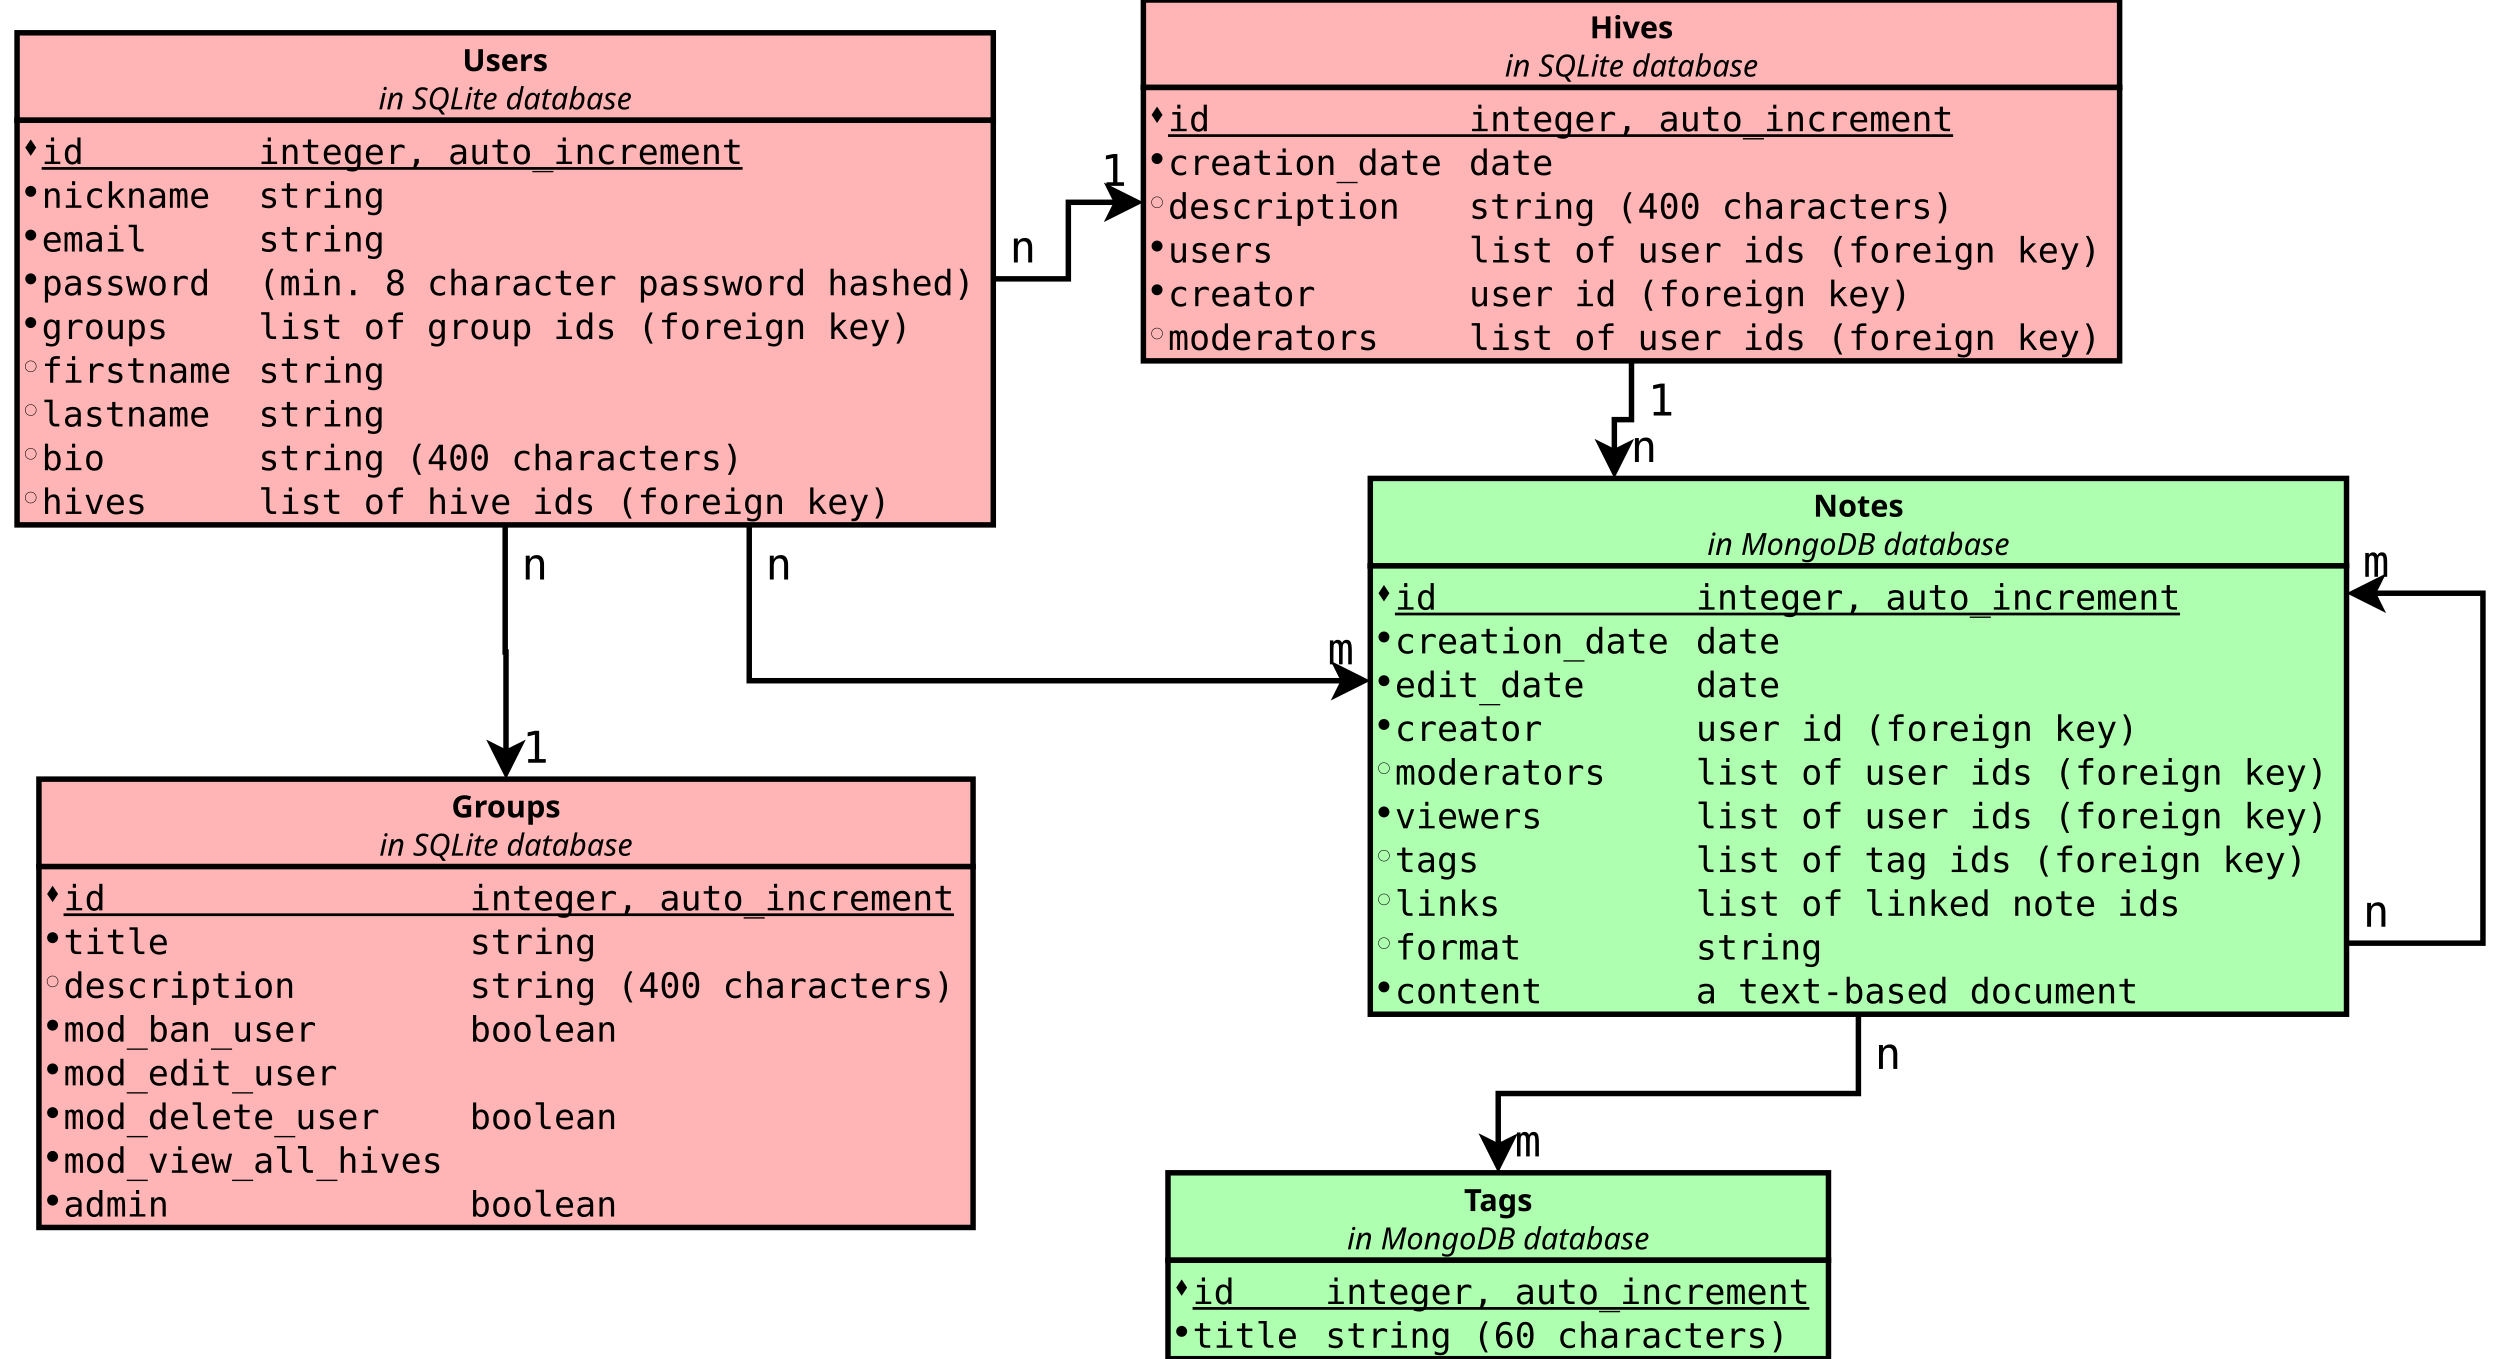
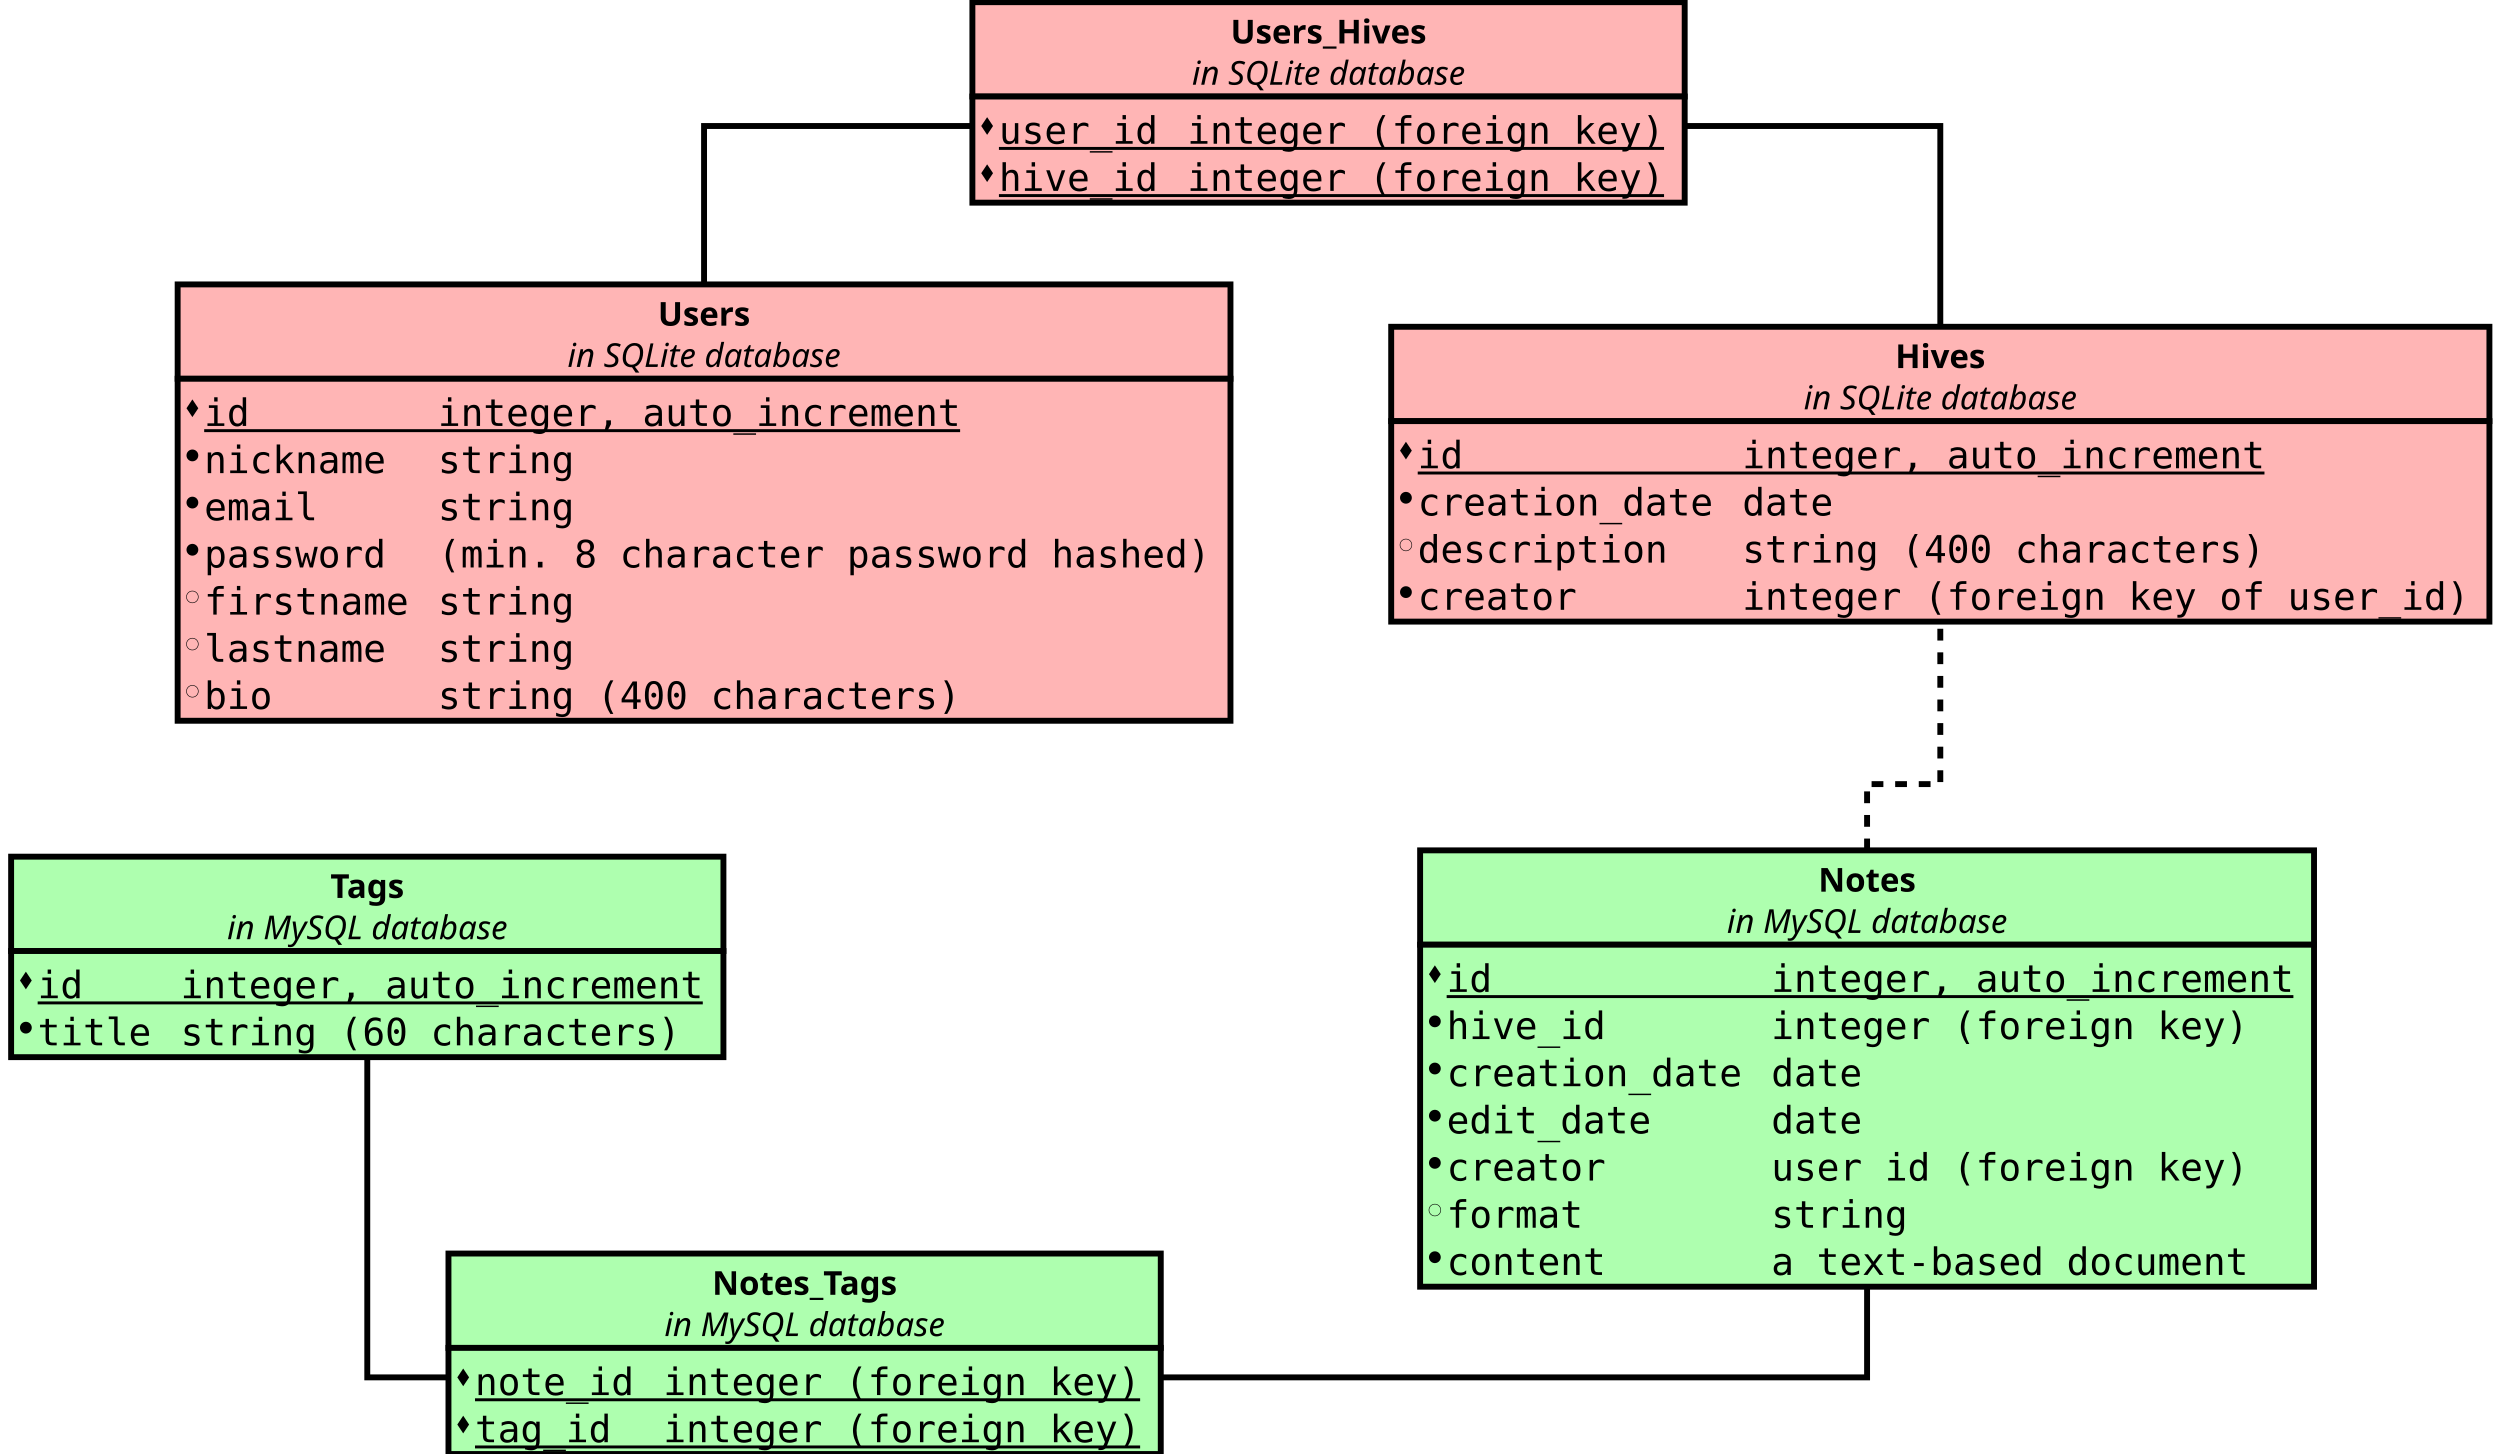
- <svg xmlns="http://www.w3.org/2000/svg" width="46cm" height="25cm" viewBox="-172 13 902 497">
+ <svg xmlns="http://www.w3.org/2000/svg" width="43cm" height="25cm" viewBox="-151 -104 841 493">
  <g>
-     <rect style="fill: #ffb5b5" x="-172" y="25" width="357.1" height="32" />
-     <rect style="fill: none; fill-opacity:0; stroke-width: 2; stroke: #000000" x="-172" y="25" width="357.1" height="32" />
-     <text font-size="11.2" style="fill: #000000;text-anchor:middle;font-family:sans-serif;font-style:normal;font-weight:700" x="6.55" y="39">Users</text>
-     <text font-size="11.2" style="fill: #000000;text-anchor:middle;font-family:sans-serif;font-style:italic;font-weight:normal" x="6.55" y="53">in SQLite database</text>
-     <rect style="fill: #ffb5b5" x="-172" y="57" width="357.1" height="148" />
-     <rect style="fill: none; fill-opacity:0; stroke-width: 2; stroke: #000000" x="-172" y="57" width="357.1" height="148" />
-     <polygon style="fill: #000000" points="-169,67 -167,70 -165,67 -167,64 " />
-     <text font-size="12.8" style="fill: #000000;text-anchor:start;font-family:monospace;font-style:normal;font-weight:normal" x="-163" y="73">id</text>
-     <text font-size="12.8" style="fill: #000000;text-anchor:start;font-family:monospace;font-style:normal;font-weight:normal" x="-83.7" y="73">integer, auto_increment</text>
-     <line style="fill: none; fill-opacity:0; stroke-width: 1; stroke: #000000" x1="-163" y1="74.6" x2="93.4" y2="74.6" />
-     <ellipse style="fill: #000000" cx="-167" cy="83" rx="2" ry="2" />
-     <text font-size="12.8" style="fill: #000000;text-anchor:start;font-family:monospace;font-style:normal;font-weight:normal" x="-163" y="89">nickname</text>
-     <text font-size="12.8" style="fill: #000000;text-anchor:start;font-family:monospace;font-style:normal;font-weight:normal" x="-83.7" y="89">string</text>
-     <ellipse style="fill: #000000" cx="-167" cy="99" rx="2" ry="2" />
-     <text font-size="12.8" style="fill: #000000;text-anchor:start;font-family:monospace;font-style:normal;font-weight:normal" x="-163" y="105">email</text>
-     <text font-size="12.8" style="fill: #000000;text-anchor:start;font-family:monospace;font-style:normal;font-weight:normal" x="-83.7" y="105">string</text>
-     <ellipse style="fill: #000000" cx="-167" cy="115" rx="2" ry="2" />
-     <text font-size="12.8" style="fill: #000000;text-anchor:start;font-family:monospace;font-style:normal;font-weight:normal" x="-163" y="121">password</text>
-     <text font-size="12.8" style="fill: #000000;text-anchor:start;font-family:monospace;font-style:normal;font-weight:normal" x="-83.7" y="121">(min. 8 character password hashed)</text>
-     <ellipse style="fill: #000000" cx="-167" cy="131" rx="2" ry="2" />
-     <text font-size="12.8" style="fill: #000000;text-anchor:start;font-family:monospace;font-style:normal;font-weight:normal" x="-163" y="137">groups</text>
-     <text font-size="12.8" style="fill: #000000;text-anchor:start;font-family:monospace;font-style:normal;font-weight:normal" x="-83.7" y="137">list of group ids (foreign key)</text>
-     <ellipse style="fill: none; fill-opacity:0; stroke-width: 0.2; stroke: #000000" cx="-167" cy="147" rx="2" ry="2" />
-     <text font-size="12.8" style="fill: #000000;text-anchor:start;font-family:monospace;font-style:normal;font-weight:normal" x="-163" y="153">firstname</text>
-     <text font-size="12.8" style="fill: #000000;text-anchor:start;font-family:monospace;font-style:normal;font-weight:normal" x="-83.7" y="153">string</text>
-     <ellipse style="fill: none; fill-opacity:0; stroke-width: 0.2; stroke: #000000" cx="-167" cy="163" rx="2" ry="2" />
-     <text font-size="12.8" style="fill: #000000;text-anchor:start;font-family:monospace;font-style:normal;font-weight:normal" x="-163" y="169">lastname</text>
-     <text font-size="12.8" style="fill: #000000;text-anchor:start;font-family:monospace;font-style:normal;font-weight:normal" x="-83.7" y="169">string</text>
-     <ellipse style="fill: none; fill-opacity:0; stroke-width: 0.2; stroke: #000000" cx="-167" cy="179" rx="2" ry="2" />
-     <text font-size="12.8" style="fill: #000000;text-anchor:start;font-family:monospace;font-style:normal;font-weight:normal" x="-163" y="185">bio</text>
-     <text font-size="12.8" style="fill: #000000;text-anchor:start;font-family:monospace;font-style:normal;font-weight:normal" x="-83.7" y="185">string (400 characters)</text>
-     <ellipse style="fill: none; fill-opacity:0; stroke-width: 0.2; stroke: #000000" cx="-167" cy="195" rx="2" ry="2" />
-     <text font-size="12.8" style="fill: #000000;text-anchor:start;font-family:monospace;font-style:normal;font-weight:normal" x="-163" y="201">hives</text>
-     <text font-size="12.8" style="fill: #000000;text-anchor:start;font-family:monospace;font-style:normal;font-weight:normal" x="-83.7" y="201">list of hive ids (foreign key)</text>
+     <rect style="fill: #ffb5b5" x="-94.224" y="-7.53" width="357.1" height="32" />
+     <rect style="fill: none; fill-opacity:0; stroke-width: 2; stroke: #000000" x="-94.224" y="-7.53" width="357.1" height="32" />
+     <text font-size="11.2" style="fill: #000000;text-anchor:middle;font-family:sans-serif;font-style:normal;font-weight:700" x="84.326" y="6.47">Users</text>
+     <text font-size="11.2" style="fill: #000000;text-anchor:middle;font-family:sans-serif;font-style:italic;font-weight:normal" x="84.326" y="20.47">in SQLite database</text>
+     <rect style="fill: #ffb5b5" x="-94.224" y="24.47" width="357.1" height="116" />
+     <rect style="fill: none; fill-opacity:0; stroke-width: 2; stroke: #000000" x="-94.224" y="24.47" width="357.1" height="116" />
+     <polygon style="fill: #000000" points="-91.224,34.47 -89.224,37.47 -87.224,34.47 -89.224,31.47 " />
+     <text font-size="12.8" style="fill: #000000;text-anchor:start;font-family:monospace;font-style:normal;font-weight:normal" x="-85.224" y="40.47">id</text>
+     <text font-size="12.8" style="fill: #000000;text-anchor:start;font-family:monospace;font-style:normal;font-weight:normal" x="-5.924" y="40.47">integer, auto_increment</text>
+     <line style="fill: none; fill-opacity:0; stroke-width: 1; stroke: #000000" x1="-85.224" y1="42.07" x2="171.176" y2="42.07" />
+     <ellipse style="fill: #000000" cx="-89.224" cy="50.47" rx="2" ry="2" />
+     <text font-size="12.8" style="fill: #000000;text-anchor:start;font-family:monospace;font-style:normal;font-weight:normal" x="-85.224" y="56.47">nickname</text>
+     <text font-size="12.8" style="fill: #000000;text-anchor:start;font-family:monospace;font-style:normal;font-weight:normal" x="-5.924" y="56.47">string</text>
+     <ellipse style="fill: #000000" cx="-89.224" cy="66.47" rx="2" ry="2" />
+     <text font-size="12.8" style="fill: #000000;text-anchor:start;font-family:monospace;font-style:normal;font-weight:normal" x="-85.224" y="72.47">email</text>
+     <text font-size="12.8" style="fill: #000000;text-anchor:start;font-family:monospace;font-style:normal;font-weight:normal" x="-5.924" y="72.47">string</text>
+     <ellipse style="fill: #000000" cx="-89.224" cy="82.47" rx="2" ry="2" />
+     <text font-size="12.8" style="fill: #000000;text-anchor:start;font-family:monospace;font-style:normal;font-weight:normal" x="-85.224" y="88.47">password</text>
+     <text font-size="12.8" style="fill: #000000;text-anchor:start;font-family:monospace;font-style:normal;font-weight:normal" x="-5.924" y="88.47">(min. 8 character password hashed)</text>
+     <ellipse style="fill: none; fill-opacity:0; stroke-width: 0.2; stroke: #000000" cx="-89.224" cy="98.47" rx="2" ry="2" />
+     <text font-size="12.8" style="fill: #000000;text-anchor:start;font-family:monospace;font-style:normal;font-weight:normal" x="-85.224" y="104.47">firstname</text>
+     <text font-size="12.8" style="fill: #000000;text-anchor:start;font-family:monospace;font-style:normal;font-weight:normal" x="-5.924" y="104.47">string</text>
+     <ellipse style="fill: none; fill-opacity:0; stroke-width: 0.2; stroke: #000000" cx="-89.224" cy="114.47" rx="2" ry="2" />
+     <text font-size="12.8" style="fill: #000000;text-anchor:start;font-family:monospace;font-style:normal;font-weight:normal" x="-85.224" y="120.47">lastname</text>
+     <text font-size="12.8" style="fill: #000000;text-anchor:start;font-family:monospace;font-style:normal;font-weight:normal" x="-5.924" y="120.47">string</text>
+     <ellipse style="fill: none; fill-opacity:0; stroke-width: 0.2; stroke: #000000" cx="-89.224" cy="130.47" rx="2" ry="2" />
+     <text font-size="12.8" style="fill: #000000;text-anchor:start;font-family:monospace;font-style:normal;font-weight:normal" x="-85.224" y="136.47">bio</text>
+     <text font-size="12.8" style="fill: #000000;text-anchor:start;font-family:monospace;font-style:normal;font-weight:normal" x="-5.924" y="136.47">string (400 characters)</text>
  </g>
  <g>
-     <rect style="fill: #ffb5b5" x="-164" y="298" width="341.7" height="32" />
-     <rect style="fill: none; fill-opacity:0; stroke-width: 2; stroke: #000000" x="-164" y="298" width="341.7" height="32" />
-     <text font-size="11.2" style="fill: #000000;text-anchor:middle;font-family:sans-serif;font-style:normal;font-weight:700" x="6.85" y="312">Groups</text>
-     <text font-size="11.2" style="fill: #000000;text-anchor:middle;font-family:sans-serif;font-style:italic;font-weight:normal" x="6.85" y="326">in SQLite database</text>
-     <rect style="fill: #ffb5b5" x="-164" y="330" width="341.7" height="132" />
-     <rect style="fill: none; fill-opacity:0; stroke-width: 2; stroke: #000000" x="-164" y="330" width="341.7" height="132" />
-     <polygon style="fill: #000000" points="-161,340 -159,343 -157,340 -159,337 " />
-     <text font-size="12.8" style="fill: #000000;text-anchor:start;font-family:monospace;font-style:normal;font-weight:normal" x="-155" y="346">id</text>
-     <text font-size="12.8" style="fill: #000000;text-anchor:start;font-family:monospace;font-style:normal;font-weight:normal" x="-6.4" y="346">integer, auto_increment</text>
-     <line style="fill: none; fill-opacity:0; stroke-width: 1; stroke: #000000" x1="-155" y1="347.6" x2="170.7" y2="347.6" />
-     <ellipse style="fill: #000000" cx="-159" cy="356" rx="2" ry="2" />
-     <text font-size="12.8" style="fill: #000000;text-anchor:start;font-family:monospace;font-style:normal;font-weight:normal" x="-155" y="362">title</text>
-     <text font-size="12.8" style="fill: #000000;text-anchor:start;font-family:monospace;font-style:normal;font-weight:normal" x="-6.4" y="362">string</text>
-     <ellipse style="fill: none; fill-opacity:0; stroke-width: 0.2; stroke: #000000" cx="-159" cy="372" rx="2" ry="2" />
-     <text font-size="12.8" style="fill: #000000;text-anchor:start;font-family:monospace;font-style:normal;font-weight:normal" x="-155" y="378">description</text>
-     <text font-size="12.8" style="fill: #000000;text-anchor:start;font-family:monospace;font-style:normal;font-weight:normal" x="-6.4" y="378">string (400 characters)</text>
-     <ellipse style="fill: #000000" cx="-159" cy="388" rx="2" ry="2" />
-     <text font-size="12.8" style="fill: #000000;text-anchor:start;font-family:monospace;font-style:normal;font-weight:normal" x="-155" y="394">mod_ban_user</text>
-     <text font-size="12.8" style="fill: #000000;text-anchor:start;font-family:monospace;font-style:normal;font-weight:normal" x="-6.4" y="394">boolean</text>
-     <ellipse style="fill: #000000" cx="-159" cy="404" rx="2" ry="2" />
-     <text font-size="12.8" style="fill: #000000;text-anchor:start;font-family:monospace;font-style:normal;font-weight:normal" x="-155" y="410">mod_edit_user</text>
-     <ellipse style="fill: #000000" cx="-159" cy="420" rx="2" ry="2" />
-     <text font-size="12.8" style="fill: #000000;text-anchor:start;font-family:monospace;font-style:normal;font-weight:normal" x="-155" y="426">mod_delete_user</text>
-     <text font-size="12.8" style="fill: #000000;text-anchor:start;font-family:monospace;font-style:normal;font-weight:normal" x="-6.4" y="426">boolean</text>
-     <ellipse style="fill: #000000" cx="-159" cy="436" rx="2" ry="2" />
-     <text font-size="12.8" style="fill: #000000;text-anchor:start;font-family:monospace;font-style:normal;font-weight:normal" x="-155" y="442">mod_view_all_hives</text>
-     <ellipse style="fill: #000000" cx="-159" cy="452" rx="2" ry="2" />
-     <text font-size="12.8" style="fill: #000000;text-anchor:start;font-family:monospace;font-style:normal;font-weight:normal" x="-155" y="458">admin</text>
-     <text font-size="12.8" style="fill: #000000;text-anchor:start;font-family:monospace;font-style:normal;font-weight:normal" x="-6.4" y="458">boolean</text>
+     <rect style="fill: #ffb5b5" x="317.39" y="6.839" width="372.5" height="32" />
+     <rect style="fill: none; fill-opacity:0; stroke-width: 2; stroke: #000000" x="317.39" y="6.839" width="372.5" height="32" />
+     <text font-size="11.2" style="fill: #000000;text-anchor:middle;font-family:sans-serif;font-style:normal;font-weight:700" x="503.64" y="20.839">Hives</text>
+     <text font-size="11.2" style="fill: #000000;text-anchor:middle;font-family:sans-serif;font-style:italic;font-weight:normal" x="503.64" y="34.839">in SQLite database</text>
+     <rect style="fill: #ffb5b5" x="317.39" y="38.839" width="372.5" height="68" />
+     <rect style="fill: none; fill-opacity:0; stroke-width: 2; stroke: #000000" x="317.39" y="38.839" width="372.5" height="68" />
+     <polygon style="fill: #000000" points="320.39,48.839 322.39,51.839 324.39,48.839 322.39,45.839 " />
+     <text font-size="12.8" style="fill: #000000;text-anchor:start;font-family:monospace;font-style:normal;font-weight:normal" x="326.39" y="54.839">id</text>
+     <text font-size="12.8" style="fill: #000000;text-anchor:start;font-family:monospace;font-style:normal;font-weight:normal" x="436.49" y="54.839">integer, auto_increment</text>
+     <line style="fill: none; fill-opacity:0; stroke-width: 1; stroke: #000000" x1="326.39" y1="56.439" x2="613.59" y2="56.439" />
+     <ellipse style="fill: #000000" cx="322.39" cy="64.839" rx="2" ry="2" />
+     <text font-size="12.8" style="fill: #000000;text-anchor:start;font-family:monospace;font-style:normal;font-weight:normal" x="326.39" y="70.839">creation_date</text>
+     <text font-size="12.8" style="fill: #000000;text-anchor:start;font-family:monospace;font-style:normal;font-weight:normal" x="436.49" y="70.839">date</text>
+     <ellipse style="fill: none; fill-opacity:0; stroke-width: 0.2; stroke: #000000" cx="322.39" cy="80.839" rx="2" ry="2" />
+     <text font-size="12.8" style="fill: #000000;text-anchor:start;font-family:monospace;font-style:normal;font-weight:normal" x="326.39" y="86.839">description</text>
+     <text font-size="12.8" style="fill: #000000;text-anchor:start;font-family:monospace;font-style:normal;font-weight:normal" x="436.49" y="86.839">string (400 characters)</text>
+     <ellipse style="fill: #000000" cx="322.39" cy="96.839" rx="2" ry="2" />
+     <text font-size="12.8" style="fill: #000000;text-anchor:start;font-family:monospace;font-style:normal;font-weight:normal" x="326.39" y="102.839">creator</text>
+     <text font-size="12.8" style="fill: #000000;text-anchor:start;font-family:monospace;font-style:normal;font-weight:normal" x="436.49" y="102.839">integer (foreign key of user_id)</text>
  </g>
  <g>
-     <rect style="fill: #ffb5b5" x="240" y="13" width="357.1" height="32" />
-     <rect style="fill: none; fill-opacity:0; stroke-width: 2; stroke: #000000" x="240" y="13" width="357.1" height="32" />
-     <text font-size="11.2" style="fill: #000000;text-anchor:middle;font-family:sans-serif;font-style:normal;font-weight:700" x="418.55" y="27">Hives</text>
-     <text font-size="11.2" style="fill: #000000;text-anchor:middle;font-family:sans-serif;font-style:italic;font-weight:normal" x="418.55" y="41">in SQLite database</text>
-     <rect style="fill: #ffb5b5" x="240" y="45" width="357.1" height="100" />
-     <rect style="fill: none; fill-opacity:0; stroke-width: 2; stroke: #000000" x="240" y="45" width="357.1" height="100" />
-     <polygon style="fill: #000000" points="243,55 245,58 247,55 245,52 " />
-     <text font-size="12.8" style="fill: #000000;text-anchor:start;font-family:monospace;font-style:normal;font-weight:normal" x="249" y="61">id</text>
-     <text font-size="12.8" style="fill: #000000;text-anchor:start;font-family:monospace;font-style:normal;font-weight:normal" x="359.1" y="61">integer, auto_increment</text>
-     <line style="fill: none; fill-opacity:0; stroke-width: 1; stroke: #000000" x1="249" y1="62.6" x2="536.2" y2="62.6" />
-     <ellipse style="fill: #000000" cx="245" cy="71" rx="2" ry="2" />
-     <text font-size="12.8" style="fill: #000000;text-anchor:start;font-family:monospace;font-style:normal;font-weight:normal" x="249" y="77">creation_date</text>
-     <text font-size="12.8" style="fill: #000000;text-anchor:start;font-family:monospace;font-style:normal;font-weight:normal" x="359.1" y="77">date</text>
-     <ellipse style="fill: none; fill-opacity:0; stroke-width: 0.2; stroke: #000000" cx="245" cy="87" rx="2" ry="2" />
-     <text font-size="12.8" style="fill: #000000;text-anchor:start;font-family:monospace;font-style:normal;font-weight:normal" x="249" y="93">description</text>
-     <text font-size="12.8" style="fill: #000000;text-anchor:start;font-family:monospace;font-style:normal;font-weight:normal" x="359.1" y="93">string (400 characters)</text>
-     <ellipse style="fill: #000000" cx="245" cy="103" rx="2" ry="2" />
-     <text font-size="12.8" style="fill: #000000;text-anchor:start;font-family:monospace;font-style:normal;font-weight:normal" x="249" y="109">users</text>
-     <text font-size="12.8" style="fill: #000000;text-anchor:start;font-family:monospace;font-style:normal;font-weight:normal" x="359.1" y="109">list of user ids (foreign key)</text>
-     <ellipse style="fill: #000000" cx="245" cy="119" rx="2" ry="2" />
-     <text font-size="12.8" style="fill: #000000;text-anchor:start;font-family:monospace;font-style:normal;font-weight:normal" x="249" y="125">creator</text>
-     <text font-size="12.8" style="fill: #000000;text-anchor:start;font-family:monospace;font-style:normal;font-weight:normal" x="359.1" y="125">user id (foreign key)</text>
-     <ellipse style="fill: none; fill-opacity:0; stroke-width: 0.2; stroke: #000000" cx="245" cy="135" rx="2" ry="2" />
-     <text font-size="12.8" style="fill: #000000;text-anchor:start;font-family:monospace;font-style:normal;font-weight:normal" x="249" y="141">moderators</text>
-     <text font-size="12.8" style="fill: #000000;text-anchor:start;font-family:monospace;font-style:normal;font-weight:normal" x="359.1" y="141">list of user ids (foreign key)</text>
+     <rect style="fill: #aeffaf" x="327.203" y="184.428" width="303.2" height="32" />
+     <rect style="fill: none; fill-opacity:0; stroke-width: 2; stroke: #000000" x="327.203" y="184.428" width="303.2" height="32" />
+     <text font-size="11.2" style="fill: #000000;text-anchor:middle;font-family:sans-serif;font-style:normal;font-weight:700" x="478.803" y="198.428">Notes</text>
+     <text font-size="11.2" style="fill: #000000;text-anchor:middle;font-family:sans-serif;font-style:italic;font-weight:normal" x="478.803" y="212.428">in MySQL database</text>
+     <rect style="fill: #aeffaf" x="327.203" y="216.428" width="303.2" height="116" />
+     <rect style="fill: none; fill-opacity:0; stroke-width: 2; stroke: #000000" x="327.203" y="216.428" width="303.2" height="116" />
+     <polygon style="fill: #000000" points="330.203,226.428 332.203,229.428 334.203,226.428 332.203,223.428 " />
+     <text font-size="12.8" style="fill: #000000;text-anchor:start;font-family:monospace;font-style:normal;font-weight:normal" x="336.203" y="232.428">id</text>
+     <text font-size="12.8" style="fill: #000000;text-anchor:start;font-family:monospace;font-style:normal;font-weight:normal" x="446.303" y="232.428">integer, auto_increment</text>
+     <line style="fill: none; fill-opacity:0; stroke-width: 1; stroke: #000000" x1="336.203" y1="234.028" x2="623.403" y2="234.028" />
+     <ellipse style="fill: #000000" cx="332.203" cy="242.428" rx="2" ry="2" />
+     <text font-size="12.8" style="fill: #000000;text-anchor:start;font-family:monospace;font-style:normal;font-weight:normal" x="336.203" y="248.428">hive_id</text>
+     <text font-size="12.8" style="fill: #000000;text-anchor:start;font-family:monospace;font-style:normal;font-weight:normal" x="446.303" y="248.428">integer (foreign key)</text>
+     <ellipse style="fill: #000000" cx="332.203" cy="258.428" rx="2" ry="2" />
+     <text font-size="12.8" style="fill: #000000;text-anchor:start;font-family:monospace;font-style:normal;font-weight:normal" x="336.203" y="264.428">creation_date</text>
+     <text font-size="12.8" style="fill: #000000;text-anchor:start;font-family:monospace;font-style:normal;font-weight:normal" x="446.303" y="264.428">date</text>
+     <ellipse style="fill: #000000" cx="332.203" cy="274.428" rx="2" ry="2" />
+     <text font-size="12.8" style="fill: #000000;text-anchor:start;font-family:monospace;font-style:normal;font-weight:normal" x="336.203" y="280.428">edit_date</text>
+     <text font-size="12.8" style="fill: #000000;text-anchor:start;font-family:monospace;font-style:normal;font-weight:normal" x="446.303" y="280.428">date</text>
+     <ellipse style="fill: #000000" cx="332.203" cy="290.428" rx="2" ry="2" />
+     <text font-size="12.8" style="fill: #000000;text-anchor:start;font-family:monospace;font-style:normal;font-weight:normal" x="336.203" y="296.428">creator</text>
+     <text font-size="12.8" style="fill: #000000;text-anchor:start;font-family:monospace;font-style:normal;font-weight:normal" x="446.303" y="296.428">user id (foreign key)</text>
+     <ellipse style="fill: none; fill-opacity:0; stroke-width: 0.2; stroke: #000000" cx="332.203" cy="306.428" rx="2" ry="2" />
+     <text font-size="12.8" style="fill: #000000;text-anchor:start;font-family:monospace;font-style:normal;font-weight:normal" x="336.203" y="312.428">format</text>
+     <text font-size="12.8" style="fill: #000000;text-anchor:start;font-family:monospace;font-style:normal;font-weight:normal" x="446.303" y="312.428">string</text>
+     <ellipse style="fill: #000000" cx="332.203" cy="322.428" rx="2" ry="2" />
+     <text font-size="12.8" style="fill: #000000;text-anchor:start;font-family:monospace;font-style:normal;font-weight:normal" x="336.203" y="328.428">content</text>
+     <text font-size="12.8" style="fill: #000000;text-anchor:start;font-family:monospace;font-style:normal;font-weight:normal" x="446.303" y="328.428">a text-based document</text>
  </g>
  <g>
-     <rect style="fill: #aeffaf" x="323" y="188" width="357.1" height="32" />
-     <rect style="fill: none; fill-opacity:0; stroke-width: 2; stroke: #000000" x="323" y="188" width="357.1" height="32" />
-     <text font-size="11.2" style="fill: #000000;text-anchor:middle;font-family:sans-serif;font-style:normal;font-weight:700" x="501.55" y="202">Notes</text>
-     <text font-size="11.2" style="fill: #000000;text-anchor:middle;font-family:sans-serif;font-style:italic;font-weight:normal" x="501.55" y="216">in MongoDB database</text>
-     <rect style="fill: #aeffaf" x="323" y="220" width="357.1" height="164" />
-     <rect style="fill: none; fill-opacity:0; stroke-width: 2; stroke: #000000" x="323" y="220" width="357.1" height="164" />
-     <polygon style="fill: #000000" points="326,230 328,233 330,230 328,227 " />
-     <text font-size="12.8" style="fill: #000000;text-anchor:start;font-family:monospace;font-style:normal;font-weight:normal" x="332" y="236">id</text>
-     <text font-size="12.8" style="fill: #000000;text-anchor:start;font-family:monospace;font-style:normal;font-weight:normal" x="442.1" y="236">integer, auto_increment</text>
-     <line style="fill: none; fill-opacity:0; stroke-width: 1; stroke: #000000" x1="332" y1="237.6" x2="619.2" y2="237.6" />
-     <ellipse style="fill: #000000" cx="328" cy="246" rx="2" ry="2" />
-     <text font-size="12.8" style="fill: #000000;text-anchor:start;font-family:monospace;font-style:normal;font-weight:normal" x="332" y="252">creation_date</text>
-     <text font-size="12.8" style="fill: #000000;text-anchor:start;font-family:monospace;font-style:normal;font-weight:normal" x="442.1" y="252">date</text>
-     <ellipse style="fill: #000000" cx="328" cy="262" rx="2" ry="2" />
-     <text font-size="12.8" style="fill: #000000;text-anchor:start;font-family:monospace;font-style:normal;font-weight:normal" x="332" y="268">edit_date</text>
-     <text font-size="12.8" style="fill: #000000;text-anchor:start;font-family:monospace;font-style:normal;font-weight:normal" x="442.1" y="268">date</text>
-     <ellipse style="fill: #000000" cx="328" cy="278" rx="2" ry="2" />
-     <text font-size="12.8" style="fill: #000000;text-anchor:start;font-family:monospace;font-style:normal;font-weight:normal" x="332" y="284">creator</text>
-     <text font-size="12.8" style="fill: #000000;text-anchor:start;font-family:monospace;font-style:normal;font-weight:normal" x="442.1" y="284">user id (foreign key)</text>
-     <ellipse style="fill: none; fill-opacity:0; stroke-width: 0.2; stroke: #000000" cx="328" cy="294" rx="2" ry="2" />
-     <text font-size="12.8" style="fill: #000000;text-anchor:start;font-family:monospace;font-style:normal;font-weight:normal" x="332" y="300">moderators</text>
-     <text font-size="12.8" style="fill: #000000;text-anchor:start;font-family:monospace;font-style:normal;font-weight:normal" x="442.1" y="300">list of user ids (foreign key)</text>
-     <ellipse style="fill: #000000" cx="328" cy="310" rx="2" ry="2" />
-     <text font-size="12.8" style="fill: #000000;text-anchor:start;font-family:monospace;font-style:normal;font-weight:normal" x="332" y="316">viewers</text>
-     <text font-size="12.8" style="fill: #000000;text-anchor:start;font-family:monospace;font-style:normal;font-weight:normal" x="442.1" y="316">list of user ids (foreign key)</text>
-     <ellipse style="fill: none; fill-opacity:0; stroke-width: 0.2; stroke: #000000" cx="328" cy="326" rx="2" ry="2" />
-     <text font-size="12.8" style="fill: #000000;text-anchor:start;font-family:monospace;font-style:normal;font-weight:normal" x="332" y="332">tags</text>
-     <text font-size="12.8" style="fill: #000000;text-anchor:start;font-family:monospace;font-style:normal;font-weight:normal" x="442.1" y="332">list of tag ids (foreign key)</text>
-     <ellipse style="fill: none; fill-opacity:0; stroke-width: 0.2; stroke: #000000" cx="328" cy="342" rx="2" ry="2" />
-     <text font-size="12.8" style="fill: #000000;text-anchor:start;font-family:monospace;font-style:normal;font-weight:normal" x="332" y="348">links</text>
-     <text font-size="12.8" style="fill: #000000;text-anchor:start;font-family:monospace;font-style:normal;font-weight:normal" x="442.1" y="348">list of linked note ids</text>
-     <ellipse style="fill: none; fill-opacity:0; stroke-width: 0.2; stroke: #000000" cx="328" cy="358" rx="2" ry="2" />
-     <text font-size="12.8" style="fill: #000000;text-anchor:start;font-family:monospace;font-style:normal;font-weight:normal" x="332" y="364">format</text>
-     <text font-size="12.8" style="fill: #000000;text-anchor:start;font-family:monospace;font-style:normal;font-weight:normal" x="442.1" y="364">string</text>
-     <ellipse style="fill: #000000" cx="328" cy="374" rx="2" ry="2" />
-     <text font-size="12.8" style="fill: #000000;text-anchor:start;font-family:monospace;font-style:normal;font-weight:normal" x="332" y="380">content</text>
-     <text font-size="12.8" style="fill: #000000;text-anchor:start;font-family:monospace;font-style:normal;font-weight:normal" x="442.1" y="380">a text-based document</text>
+     <rect style="fill: #aeffaf" x="-150.706" y="186.57" width="241.6" height="32" />
+     <rect style="fill: none; fill-opacity:0; stroke-width: 2; stroke: #000000" x="-150.706" y="186.57" width="241.6" height="32" />
+     <text font-size="11.2" style="fill: #000000;text-anchor:middle;font-family:sans-serif;font-style:normal;font-weight:700" x="-29.906" y="200.57">Tags</text>
+     <text font-size="11.2" style="fill: #000000;text-anchor:middle;font-family:sans-serif;font-style:italic;font-weight:normal" x="-29.906" y="214.57">in MySQL database</text>
+     <rect style="fill: #aeffaf" x="-150.706" y="218.57" width="241.6" height="36" />
+     <rect style="fill: none; fill-opacity:0; stroke-width: 2; stroke: #000000" x="-150.706" y="218.57" width="241.6" height="36" />
+     <polygon style="fill: #000000" points="-147.706,228.57 -145.706,231.57 -143.706,228.57 -145.706,225.57 " />
+     <text font-size="12.8" style="fill: #000000;text-anchor:start;font-family:monospace;font-style:normal;font-weight:normal" x="-141.706" y="234.57">id</text>
+     <text font-size="12.8" style="fill: #000000;text-anchor:start;font-family:monospace;font-style:normal;font-weight:normal" x="-93.206" y="234.57">integer, auto_increment</text>
+     <line style="fill: none; fill-opacity:0; stroke-width: 1; stroke: #000000" x1="-141.706" y1="236.17" x2="83.894" y2="236.17" />
+     <ellipse style="fill: #000000" cx="-145.706" cy="244.57" rx="2" ry="2" />
+     <text font-size="12.8" style="fill: #000000;text-anchor:start;font-family:monospace;font-style:normal;font-weight:normal" x="-141.706" y="250.57">title</text>
+     <text font-size="12.8" style="fill: #000000;text-anchor:start;font-family:monospace;font-style:normal;font-weight:normal" x="-93.206" y="250.57">string (60 characters)</text>
  </g>
  <g>
-     <rect style="fill: #aeffaf" x="249" y="442" width="241.6" height="32" />
-     <rect style="fill: none; fill-opacity:0; stroke-width: 2; stroke: #000000" x="249" y="442" width="241.6" height="32" />
-     <text font-size="11.2" style="fill: #000000;text-anchor:middle;font-family:sans-serif;font-style:normal;font-weight:700" x="369.8" y="456">Tags</text>
-     <text font-size="11.2" style="fill: #000000;text-anchor:middle;font-family:sans-serif;font-style:italic;font-weight:normal" x="369.8" y="470">in MongoDB database</text>
-     <rect style="fill: #aeffaf" x="249" y="474" width="241.6" height="36" />
-     <rect style="fill: none; fill-opacity:0; stroke-width: 2; stroke: #000000" x="249" y="474" width="241.6" height="36" />
-     <polygon style="fill: #000000" points="252,484 254,487 256,484 254,481 " />
-     <text font-size="12.8" style="fill: #000000;text-anchor:start;font-family:monospace;font-style:normal;font-weight:normal" x="258" y="490">id</text>
-     <text font-size="12.8" style="fill: #000000;text-anchor:start;font-family:monospace;font-style:normal;font-weight:normal" x="306.5" y="490">integer, auto_increment</text>
-     <line style="fill: none; fill-opacity:0; stroke-width: 1; stroke: #000000" x1="258" y1="491.6" x2="483.6" y2="491.6" />
-     <ellipse style="fill: #000000" cx="254" cy="500" rx="2" ry="2" />
-     <text font-size="12.8" style="fill: #000000;text-anchor:start;font-family:monospace;font-style:normal;font-weight:normal" x="258" y="506">title</text>
-     <text font-size="12.8" style="fill: #000000;text-anchor:start;font-family:monospace;font-style:normal;font-weight:normal" x="306.5" y="506">string (60 characters)</text>
+     <rect style="fill: #aeffaf" x="-2.367" y="321.182" width="241.6" height="32" />
+     <rect style="fill: none; fill-opacity:0; stroke-width: 2; stroke: #000000" x="-2.367" y="321.182" width="241.6" height="32" />
+     <text font-size="11.2" style="fill: #000000;text-anchor:middle;font-family:sans-serif;font-style:normal;font-weight:700" x="118.433" y="335.182">Notes_Tags</text>
+     <text font-size="11.2" style="fill: #000000;text-anchor:middle;font-family:sans-serif;font-style:italic;font-weight:normal" x="118.433" y="349.182">in MySQL database</text>
+     <rect style="fill: #aeffaf" x="-2.367" y="353.182" width="241.6" height="36" />
+     <rect style="fill: none; fill-opacity:0; stroke-width: 2; stroke: #000000" x="-2.367" y="353.182" width="241.6" height="36" />
+     <polygon style="fill: #000000" points="0.633,363.182 2.633,366.182 4.633,363.182 2.633,360.182 " />
+     <text font-size="12.8" style="fill: #000000;text-anchor:start;font-family:monospace;font-style:normal;font-weight:normal" x="6.633" y="369.182">note_id</text>
+     <text font-size="12.8" style="fill: #000000;text-anchor:start;font-family:monospace;font-style:normal;font-weight:normal" x="70.533" y="369.182">integer (foreign key)</text>
+     <line style="fill: none; fill-opacity:0; stroke-width: 1; stroke: #000000" x1="6.633" y1="370.782" x2="232.233" y2="370.782" />
+     <polygon style="fill: #000000" points="0.633,379.182 2.633,382.182 4.633,379.182 2.633,376.182 " />
+     <text font-size="12.8" style="fill: #000000;text-anchor:start;font-family:monospace;font-style:normal;font-weight:normal" x="6.633" y="385.182">tag_id</text>
+     <text font-size="12.8" style="fill: #000000;text-anchor:start;font-family:monospace;font-style:normal;font-weight:normal" x="70.533" y="385.182">integer (foreign key)</text>
+     <line style="fill: none; fill-opacity:0; stroke-width: 1; stroke: #000000" x1="6.633" y1="386.782" x2="232.233" y2="386.782" />
  </g>
  <g>
-     <polyline style="fill: none; fill-opacity:0; stroke-width: 2; stroke: #000000" points="6.55,205 6.55,251.5 6.85,251.5 6.85,288.264 " />
-     <polygon style="fill: #000000" points="6.85,295.764 1.85,285.764 6.85,288.264 11.85,285.764 " />
-     <polygon style="fill: none; fill-opacity:0; stroke-width: 2; stroke: #000000" points="6.85,295.764 1.85,285.764 6.85,288.264 11.85,285.764 " />
-     <text font-size="16" style="fill: #000000;text-anchor:start;font-family:monospace;font-style:normal;font-weight:normal" x="12.55" y="225">n</text>
-     <text font-size="16" style="fill: #000000;text-anchor:start;font-family:monospace;font-style:normal;font-weight:normal" x="12.85" y="292">1</text>
+     <rect style="fill: #ffb5b5" x="175.339" y="-103.26" width="241.6" height="32" />
+     <rect style="fill: none; fill-opacity:0; stroke-width: 2; stroke: #000000" x="175.339" y="-103.26" width="241.6" height="32" />
+     <text font-size="11.2" style="fill: #000000;text-anchor:middle;font-family:sans-serif;font-style:normal;font-weight:700" x="296.139" y="-89.26">Users_Hives</text>
+     <text font-size="11.2" style="fill: #000000;text-anchor:middle;font-family:sans-serif;font-style:italic;font-weight:normal" x="296.139" y="-75.26">in SQLite database</text>
+     <rect style="fill: #ffb5b5" x="175.339" y="-71.26" width="241.6" height="36" />
+     <rect style="fill: none; fill-opacity:0; stroke-width: 2; stroke: #000000" x="175.339" y="-71.26" width="241.6" height="36" />
+     <polygon style="fill: #000000" points="178.339,-61.26 180.339,-58.26 182.339,-61.26 180.339,-64.26 " />
+     <text font-size="12.8" style="fill: #000000;text-anchor:start;font-family:monospace;font-style:normal;font-weight:normal" x="184.339" y="-55.26">user_id</text>
+     <text font-size="12.8" style="fill: #000000;text-anchor:start;font-family:monospace;font-style:normal;font-weight:normal" x="248.239" y="-55.26">integer (foreign key)</text>
+     <line style="fill: none; fill-opacity:0; stroke-width: 1; stroke: #000000" x1="184.339" y1="-53.66" x2="409.939" y2="-53.66" />
+     <polygon style="fill: #000000" points="178.339,-45.26 180.339,-42.26 182.339,-45.26 180.339,-48.26 " />
+     <text font-size="12.8" style="fill: #000000;text-anchor:start;font-family:monospace;font-style:normal;font-weight:normal" x="184.339" y="-39.26">hive_id</text>
+     <text font-size="12.8" style="fill: #000000;text-anchor:start;font-family:monospace;font-style:normal;font-weight:normal" x="248.239" y="-39.26">integer (foreign key)</text>
+     <line style="fill: none; fill-opacity:0; stroke-width: 1; stroke: #000000" x1="184.339" y1="-37.66" x2="409.939" y2="-37.66" />
  </g>
-   <g>
-     <polyline style="fill: none; fill-opacity:0; stroke-width: 2; stroke: #000000" points="501.55,384 501.55,413 369.8,413 369.8,432.264 " />
-     <polygon style="fill: #000000" points="369.8,439.764 364.8,429.764 369.8,432.264 374.8,429.764 " />
-     <polygon style="fill: none; fill-opacity:0; stroke-width: 2; stroke: #000000" points="369.8,439.764 364.8,429.764 369.8,432.264 374.8,429.764 " />
-     <text font-size="16" style="fill: #000000;text-anchor:start;font-family:monospace;font-style:normal;font-weight:normal" x="507.55" y="404">n</text>
-     <text font-size="16" style="fill: #000000;text-anchor:start;font-family:monospace;font-style:normal;font-weight:normal" x="375.8" y="436">m</text>
-   </g>
-   <g>
-     <polyline style="fill: none; fill-opacity:0; stroke-width: 2; stroke: #000000" points="418.55,145 418.55,166.5 412.275,166.5 412.275,178.264 " />
-     <polygon style="fill: #000000" points="412.275,185.764 407.275,175.764 412.275,178.264 417.275,175.764 " />
-     <polygon style="fill: none; fill-opacity:0; stroke-width: 2; stroke: #000000" points="412.275,185.764 407.275,175.764 412.275,178.264 417.275,175.764 " />
-     <text font-size="16" style="fill: #000000;text-anchor:start;font-family:monospace;font-style:normal;font-weight:normal" x="424.55" y="165">1</text>
-     <text font-size="16" style="fill: #000000;text-anchor:start;font-family:monospace;font-style:normal;font-weight:normal" x="418.275" y="182">n</text>
-   </g>
-   <g>
-     <polyline style="fill: none; fill-opacity:0; stroke-width: 2; stroke: #000000" points="185.1,115 212.55,115 212.55,87 230.264,87 " />
-     <polygon style="fill: #000000" points="237.764,87 227.764,92 230.264,87 227.764,82 " />
-     <polygon style="fill: none; fill-opacity:0; stroke-width: 2; stroke: #000000" points="237.764,87 227.764,92 230.264,87 227.764,82 " />
-     <text font-size="16" style="fill: #000000;text-anchor:start;font-family:monospace;font-style:normal;font-weight:normal" x="191.1" y="109">n</text>
-     <text font-size="16" style="fill: #000000;text-anchor:end;font-family:monospace;font-style:normal;font-weight:normal" x="234" y="81">1</text>
-   </g>
-   <g>
-     <polyline style="fill: none; fill-opacity:0; stroke-width: 2; stroke: #000000" points="680.1,358 730,358 730,230 689.836,230 " />
-     <polygon style="fill: #000000" points="682.336,230 692.336,225 689.836,230 692.336,235 " />
-     <polygon style="fill: none; fill-opacity:0; stroke-width: 2; stroke: #000000" points="682.336,230 692.336,225 689.836,230 692.336,235 " />
-     <text font-size="16" style="fill: #000000;text-anchor:start;font-family:monospace;font-style:normal;font-weight:normal" x="686.1" y="352">n</text>
-     <text font-size="16" style="fill: #000000;text-anchor:start;font-family:monospace;font-style:normal;font-weight:normal" x="686.1" y="224">m</text>
-   </g>
-   <g>
-     <polyline style="fill: none; fill-opacity:0; stroke-width: 2; stroke: #000000" points="95.825,205 95.825,262 313.264,262 " />
-     <polygon style="fill: #000000" points="320.764,262 310.764,267 313.264,262 310.764,257 " />
-     <polygon style="fill: none; fill-opacity:0; stroke-width: 2; stroke: #000000" points="320.764,262 310.764,267 313.264,262 310.764,257 " />
-     <text font-size="16" style="fill: #000000;text-anchor:start;font-family:monospace;font-style:normal;font-weight:normal" x="101.825" y="225">n</text>
-     <text font-size="16" style="fill: #000000;text-anchor:end;font-family:monospace;font-style:normal;font-weight:normal" x="317" y="256">m</text>
-   </g>
+   <polyline style="fill: none; fill-opacity:0; stroke-width: 2; stroke: #000000" points="84.326,-7.53 84.326,-61.26 175.339,-61.26 " />
+   <polyline style="fill: none; fill-opacity:0; stroke-width: 2; stroke: #000000" points="503.64,6.839 503.64,-61.26 416.939,-61.26 " />
+   <polyline style="fill: none; fill-opacity:0; stroke-width: 2; stroke: #000000" points="-29.906,254.57 -29.906,363.182 -2.367,363.182 " />
+   <polyline style="fill: none; fill-opacity:0; stroke-width: 2; stroke: #000000" points="239.233,363.182 478.803,363.182 478.803,332.428 " />
+   <polyline style="fill: none; fill-opacity:0; stroke-width: 2; stroke-dasharray: 4; stroke: #000000" points="478.803,184.428 478.803,161.958 503.64,161.958 503.64,106.839 " />
</svg>
